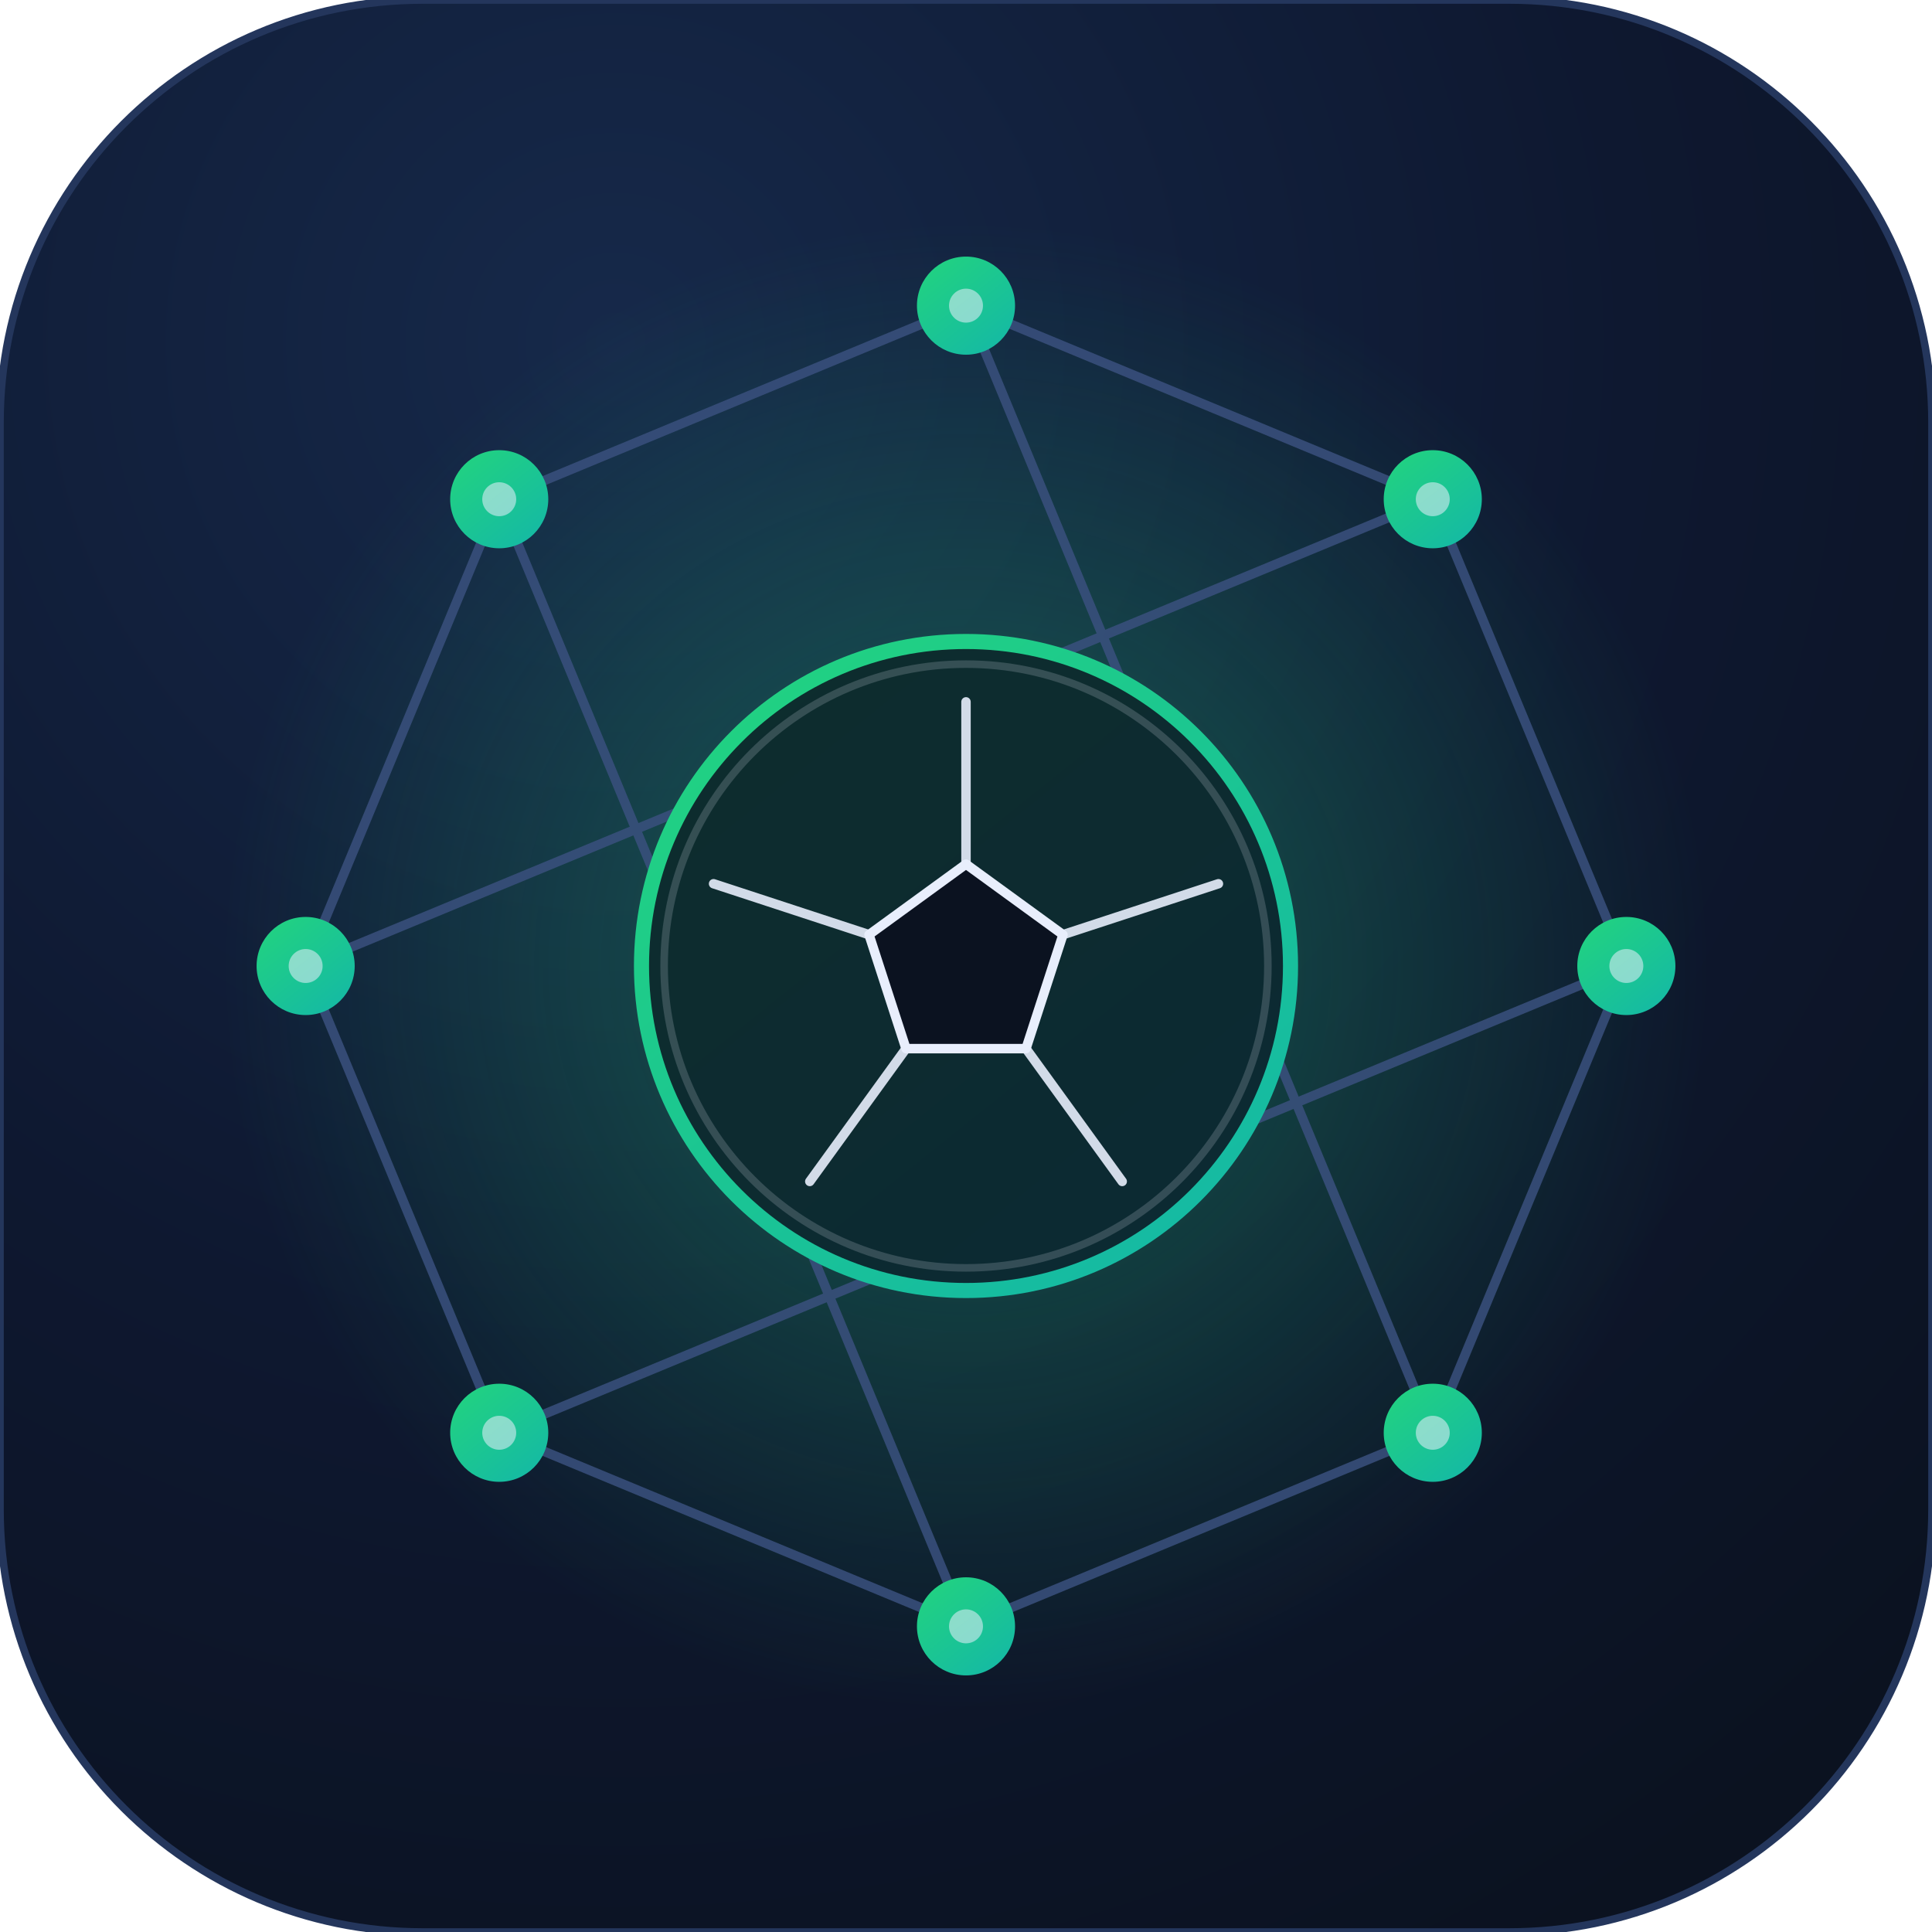
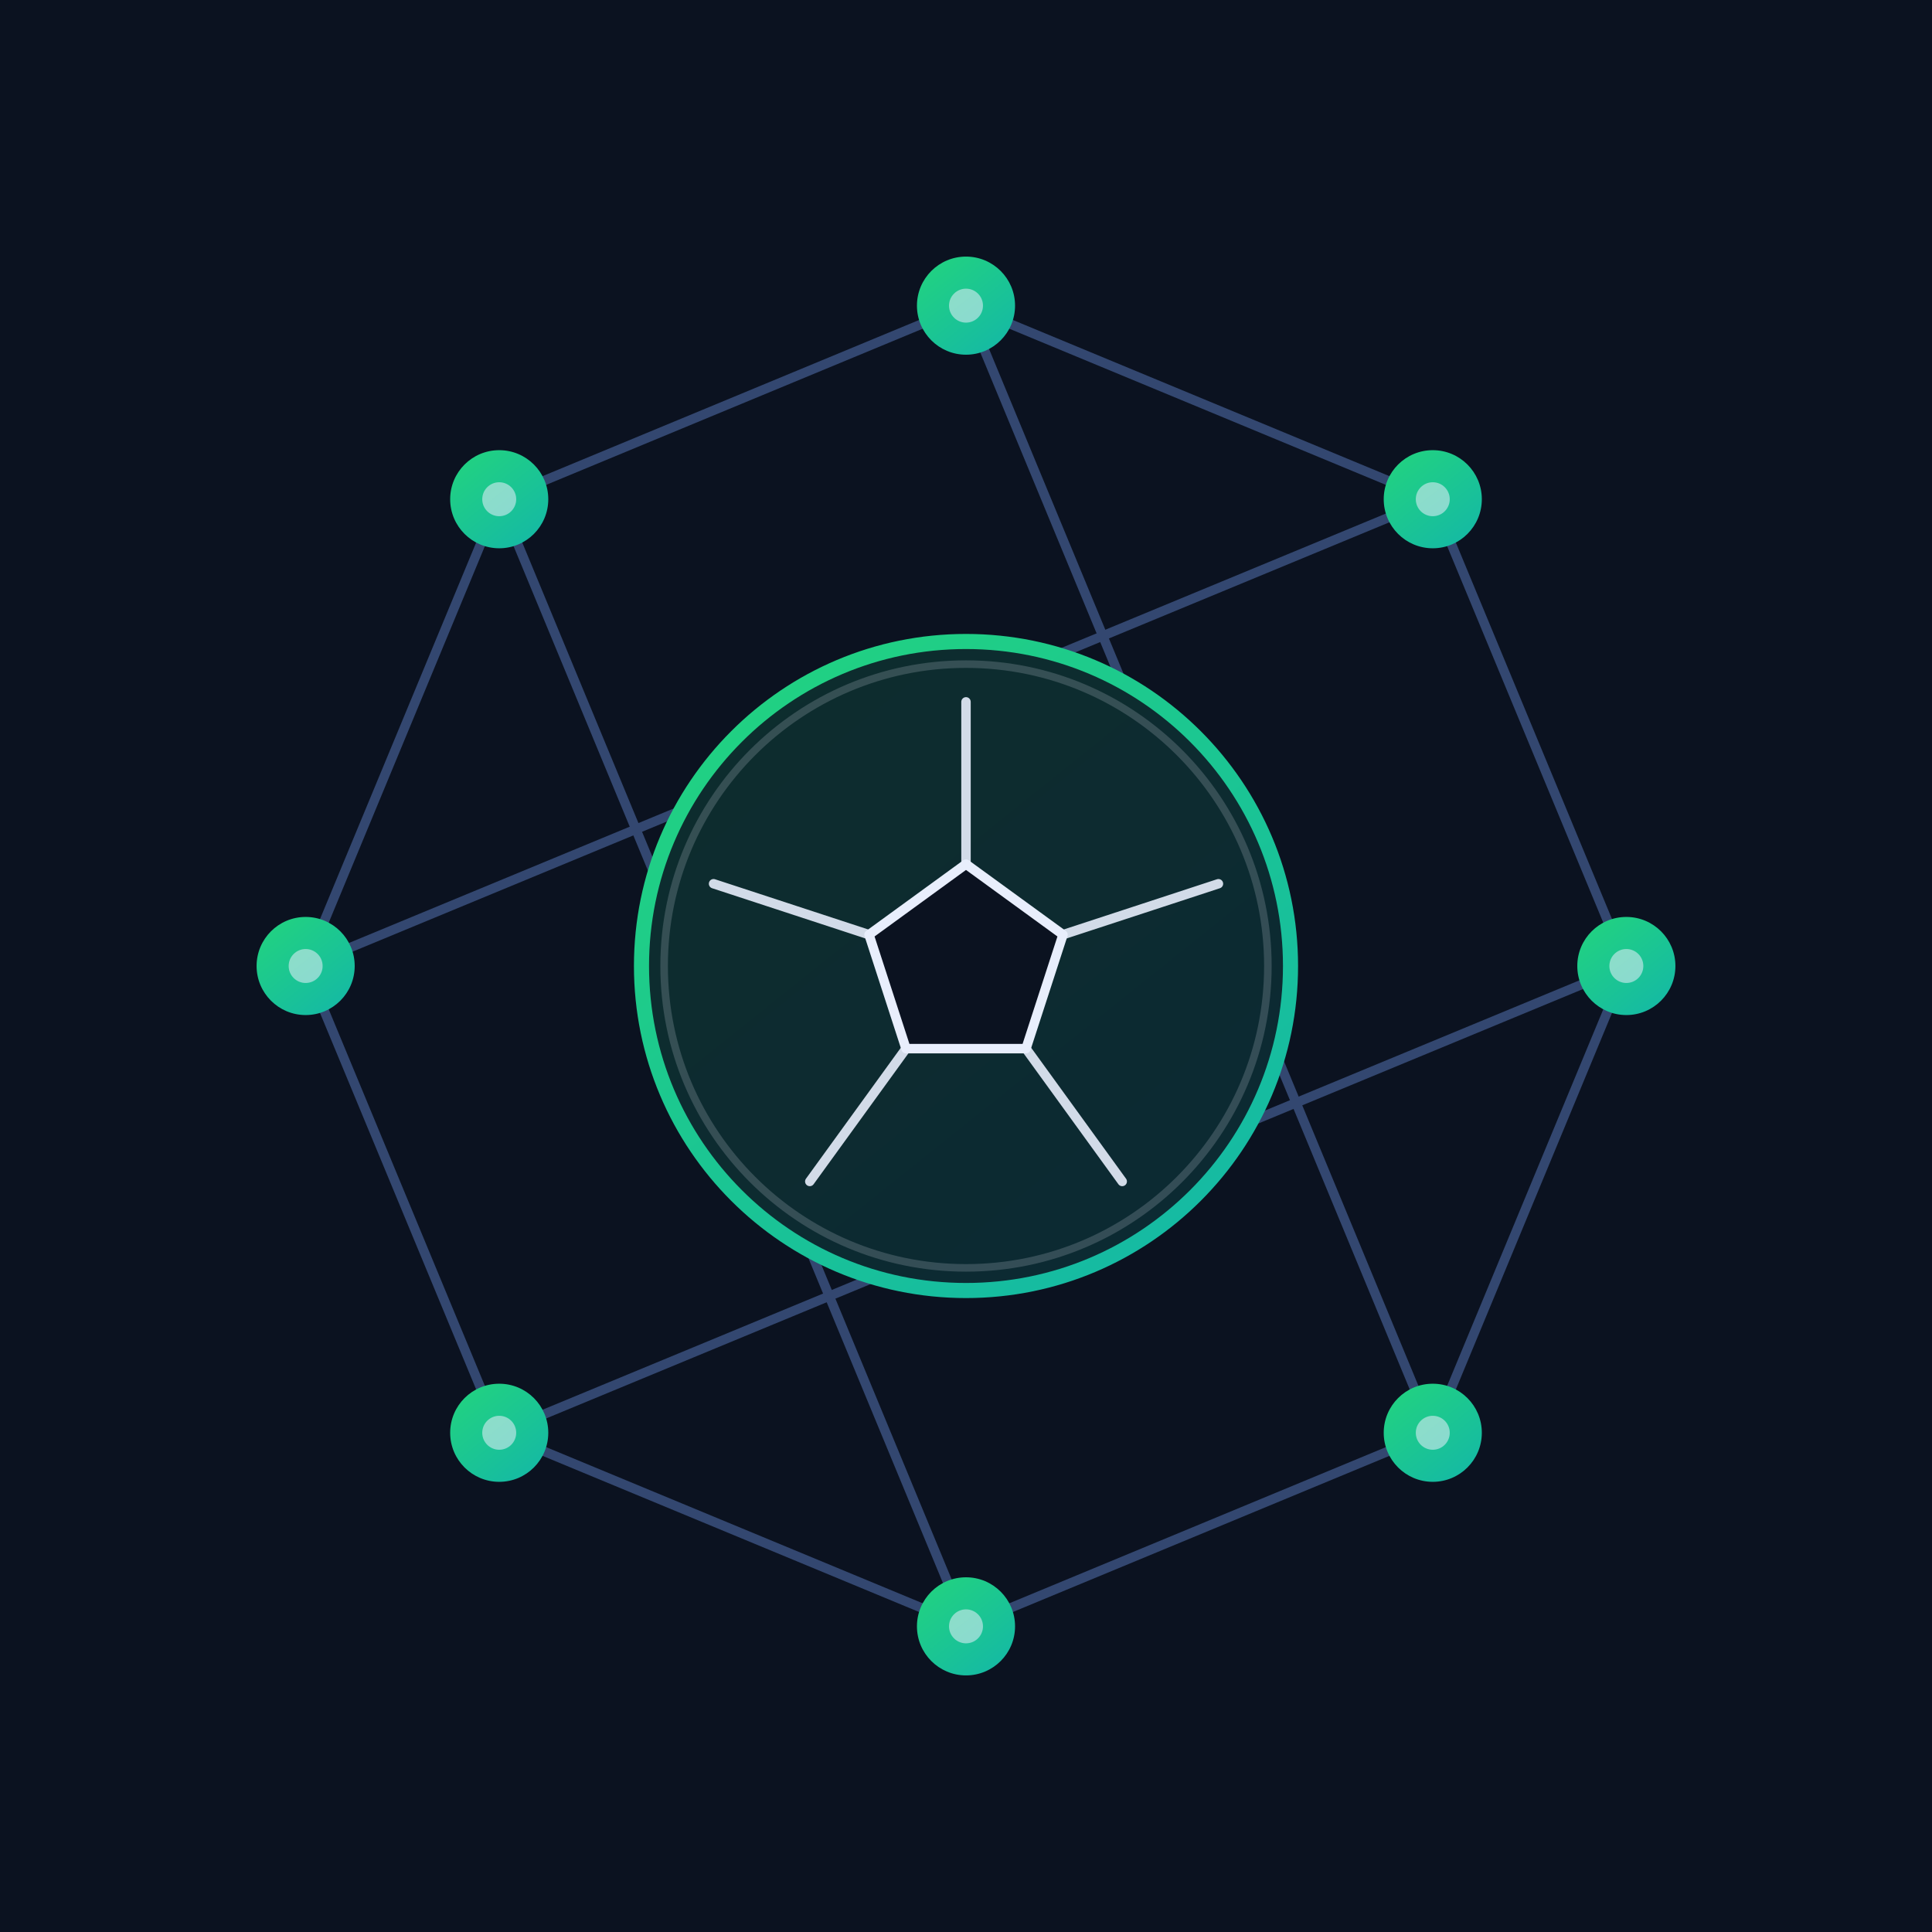
<svg xmlns="http://www.w3.org/2000/svg" viewBox="0 0 512 512">
  <defs>
-     <radialGradient id="bg" cx="32%" cy="18%" r="95%">
-       <stop offset="0%" stop-color="#16294a" />
-       <stop offset="55%" stop-color="#0e1830" />
-       <stop offset="100%" stop-color="#0b1220" />
-     </radialGradient>
    <linearGradient id="brand" x1="10%" y1="0%" x2="90%" y2="100%">
      <stop offset="0%" stop-color="#22d37f" />
      <stop offset="100%" stop-color="#14b8a6" />
    </linearGradient>
-     <radialGradient id="glow" cx="50%" cy="50%" r="50%">
-       <stop offset="0%" stop-color="#22d37f" stop-opacity="0.35" />
-       <stop offset="100%" stop-color="#22d37f" stop-opacity="0" />
-     </radialGradient>
  </defs>
-   <rect x="0" y="0" width="512" height="512" rx="112" fill="url(#bg)" />
-   <rect x="0" y="0" width="512" height="512" rx="112" fill="none" stroke="#24365c" stroke-width="2" />
-   <circle cx="256" cy="256" r="200" fill="url(#glow)" />
+   <rect x="0" y="0" width="512" height="512" fill="#0b1220" />
  <g stroke="#3a507e" stroke-width="2.5" opacity="0.85" fill="none">
    <polygon points="256,81 379.7,132.3 431,256 379.7,379.7 256,431 132.3,379.7 81,256 132.3,132.3" />
    <line x1="256" y1="81" x2="379.7" y2="379.7" />
    <line x1="431" y1="256" x2="132.3" y2="379.7" />
    <line x1="256" y1="431" x2="132.3" y2="132.3" />
    <line x1="81" y1="256" x2="379.7" y2="132.3" />
  </g>
  <g fill="url(#brand)">
    <circle cx="256" cy="81" r="13" />
    <circle cx="379.7" cy="132.3" r="13" />
    <circle cx="431" cy="256" r="13" />
    <circle cx="379.7" cy="379.7" r="13" />
    <circle cx="256" cy="431" r="13" />
    <circle cx="132.3" cy="379.7" r="13" />
    <circle cx="81" cy="256" r="13" />
    <circle cx="132.3" cy="132.3" r="13" />
  </g>
  <g fill="#e8eefc" opacity="0.55">
    <circle cx="256" cy="81" r="4.5" />
    <circle cx="379.7" cy="132.3" r="4.5" />
    <circle cx="431" cy="256" r="4.5" />
    <circle cx="379.7" cy="379.7" r="4.5" />
    <circle cx="256" cy="431" r="4.5" />
    <circle cx="132.3" cy="379.7" r="4.5" />
    <circle cx="81" cy="256" r="4.5" />
    <circle cx="132.3" cy="132.3" r="4.5" />
  </g>
  <g transform="translate(256,256)">
    <circle r="86" fill="#0b1220" />
    <circle r="86" fill="url(#brand)" opacity="0.14" />
    <circle r="86" fill="none" stroke="url(#brand)" stroke-width="4" />
    <circle r="80" fill="none" stroke="#e8eefc" stroke-width="2" opacity="0.18" />
    <polygon points="0,-27 25.7,-8.3 15.9,21.9 -15.9,21.9 -25.7,-8.3" fill="#0b1220" stroke="#e8eefc" stroke-width="2.5" stroke-linejoin="round" />
    <g stroke="#e8eefc" stroke-width="2.5" stroke-linecap="round" opacity="0.9">
      <line x1="0" y1="-27" x2="0" y2="-70" />
      <line x1="25.7" y1="-8.3" x2="66.9" y2="-21.8" />
      <line x1="15.9" y1="21.9" x2="41.4" y2="57.1" />
      <line x1="-15.9" y1="21.9" x2="-41.4" y2="57.1" />
      <line x1="-25.7" y1="-8.3" x2="-66.9" y2="-21.8" />
    </g>
  </g>
</svg>
